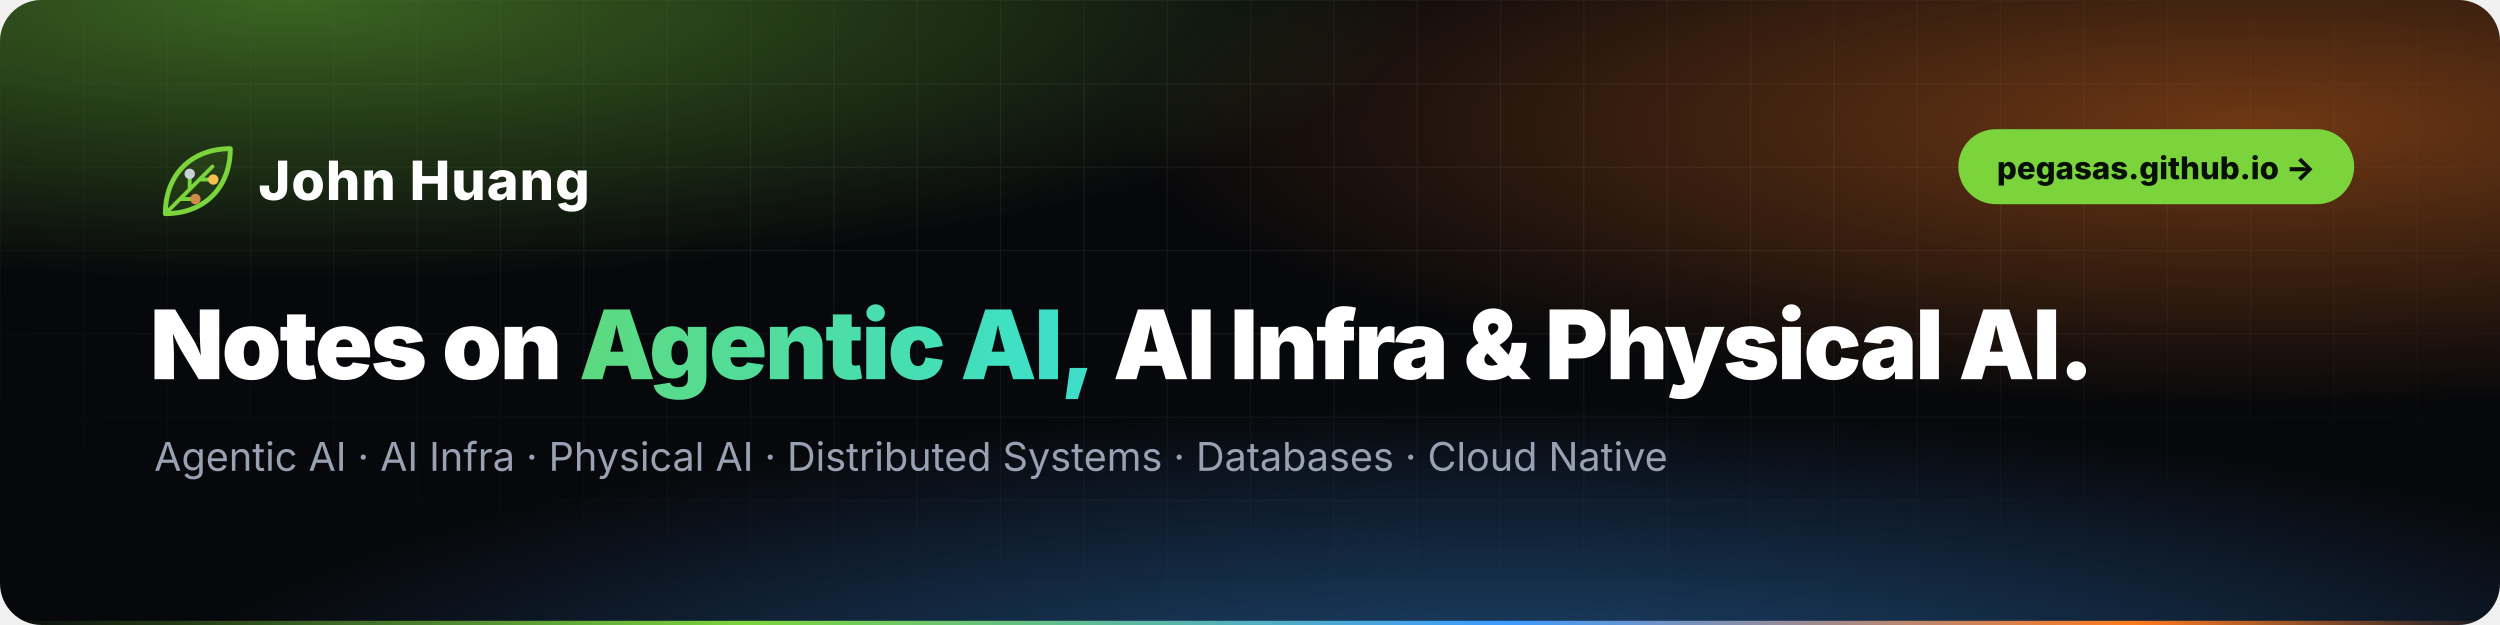
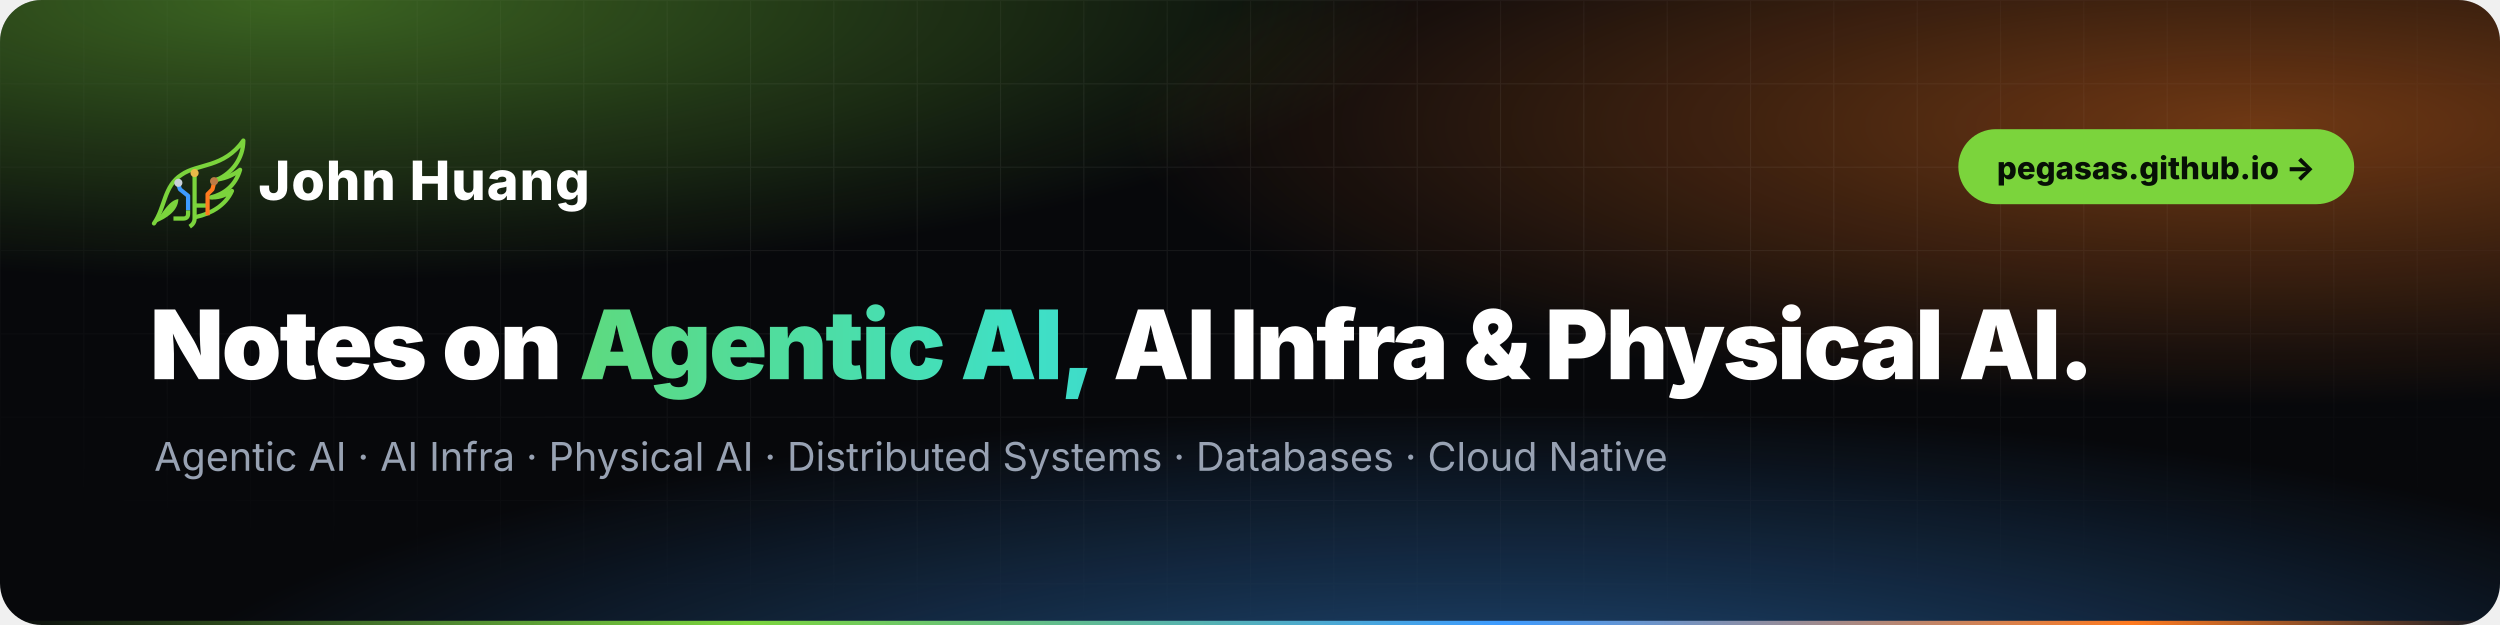
<svg xmlns="http://www.w3.org/2000/svg" width="1200" height="300" viewBox="0 0 1200 300" role="img" aria-label="John Huang — Notes on Agentic AI, AI Infra and Physical AI">
  <defs>
    <radialGradient id="g1" cx="12%" cy="0%" r="45%">
      <stop offset="0" stop-color="#7bd43c" stop-opacity=".45" />
      <stop offset="1" stop-color="#7bd43c" stop-opacity="0" />
    </radialGradient>
    <radialGradient id="g2" cx="90%" cy="20%" r="45%">
      <stop offset="0" stop-color="#ff7a1f" stop-opacity=".42" />
      <stop offset="1" stop-color="#ff7a1f" stop-opacity="0" />
    </radialGradient>
    <radialGradient id="g3" cx="60%" cy="120%" r="55%">
      <stop offset="0" stop-color="#3d9bff" stop-opacity=".5" />
      <stop offset="1" stop-color="#3d9bff" stop-opacity="0" />
    </radialGradient>
    <linearGradient id="t" x1="0" x2="1">
      <stop offset="0" stop-color="#7bd43c" />
      <stop offset=".45" stop-color="#3fe0c5" />
      <stop offset="1" stop-color="#3d9bff" />
    </linearGradient>
    <linearGradient id="line" x1="0" x2="1">
      <stop offset="0" stop-color="#7bd43c" stop-opacity="0" />
      <stop offset=".3" stop-color="#7bd43c" />
      <stop offset=".6" stop-color="#3d9bff" />
      <stop offset=".85" stop-color="#ff7a1f" />
      <stop offset="1" stop-color="#ff7a1f" stop-opacity="0" />
    </linearGradient>
    <pattern id="grid" width="40" height="40" patternUnits="userSpaceOnUse">
      <path d="M40 0H0V40" fill="none" stroke="#fff" stroke-opacity=".06" />
    </pattern>
    <radialGradient id="fade" cx="50%" cy="35%" r="65%">
      <stop offset=".3" stop-color="#fff" />
      <stop offset="1" stop-color="#fff" stop-opacity="0" />
    </radialGradient>
    <mask id="m">
      <rect width="1200" height="300" fill="url(#fade)" />
    </mask>
    <clipPath id="r">
      <rect width="1200" height="300" rx="20" />
    </clipPath>
  </defs>
  <style>
    .f{font-family:-apple-system,BlinkMacSystemFont,"Segoe UI",Inter,Helvetica,Arial,sans-serif}
    .pulse{animation:p 3.2s ease-in-out infinite}
    @keyframes p{0%,100%{opacity:.55}50%{opacity:1}}
  </style>
  <g clip-path="url(#r)">
    <rect width="1200" height="300" fill="#07080b" />
    <rect width="1200" height="300" fill="url(#g1)" class="pulse" />
    <rect width="1200" height="300" fill="url(#g2)" />
    <rect width="1200" height="300" fill="url(#g3)" />
    <rect width="1200" height="300" fill="url(#grid)" mask="url(#m)" />
    <rect y="298" width="1200" height="2" fill="url(#line)" />
    <g transform="translate(72 66)">
      <g transform="translate(-2 -4) scale(.78)">
-         <path d="M12 52C12 28 28 12 52 12C52 36 36 52 12 52Z" fill="#7bd43c" fill-opacity=".10" stroke="#7bd43c" stroke-width="3" stroke-linejoin="round" />
-         <path d="M12 52L41 23M21 43H29M27 37V29M33 31H40" fill="none" stroke="#7bd43c" stroke-width="2.4" stroke-linecap="round" />
-         <circle cx="30.5" cy="43" r="3.2" fill="#d08a4c" />
-         <circle cx="27" cy="27.5" r="3.2" fill="#c9d1d9" />
-         <circle cx="41.5" cy="31" r="3.2" fill="#f2c14e" />
+         <g fill="none" stroke="#7bd43c" stroke-width="2.6" stroke-linecap="round" stroke-linejoin="round">
+           <path d="M5 58C12 48 11 35 22 28C32 21 48 24 60 7C60 18 53 27 44 31" />
+           <path d="M44 31C50 30 54 28 58 25C55 35 48 40 40 42" />
+           <path d="M41 42C46 42 50 40 53 38C49 47 40 52 31 54" />
+         </g>
+         <path d="M5 58C13 55 20 50 20 43C14 44 11 51 5 58Z" fill="#7bd43c" />
+         <g fill="none" stroke-width="2.6" stroke-linejoin="round">
+           <path d="M20 34L21 37L26 41V50" stroke="#3d9bff" />
+           <path d="M26 50V52Q26 55 23 55H17M30 28V55Q30 58 27 60M30 47H38" stroke="#7bd43c" />
+           <path d="M38 53V40L41 37L42 33" stroke="#ff7a1f" />
+         </g>
+         <circle cx="20" cy="33" r="2.5" fill="#c9d1d9" />
+         <circle cx="30" cy="27" r="2.5" fill="#e9b949" />
+         <circle cx="42" cy="32" r="2.5" fill="#bd7b45" />
      </g>
      <text x="52" y="30" class="f" font-size="26" font-weight="800" fill="#fff" letter-spacing=".5">John Huang</text>
    </g>
    <text x="72" y="182" class="f" font-size="46" font-weight="900" fill="#fff" letter-spacing="-1">Notes on <tspan fill="url(#t)">Agentic AI,</tspan> AI Infra &amp; Physical AI.</text>
    <text x="74" y="226" class="f" font-size="19" fill="#98a2b3">Agentic AI · AI Infra · Physical AI · Distributed Systems · Databases · Cloud Native</text>
    <g transform="translate(940 62)">
      <rect width="190" height="36" rx="18" fill="#7bd43c" />
      <text x="95" y="24" text-anchor="middle" class="f" font-size="15" font-weight="800" fill="#071006">pegasas.github.io →</text>
    </g>
  </g>
</svg>
